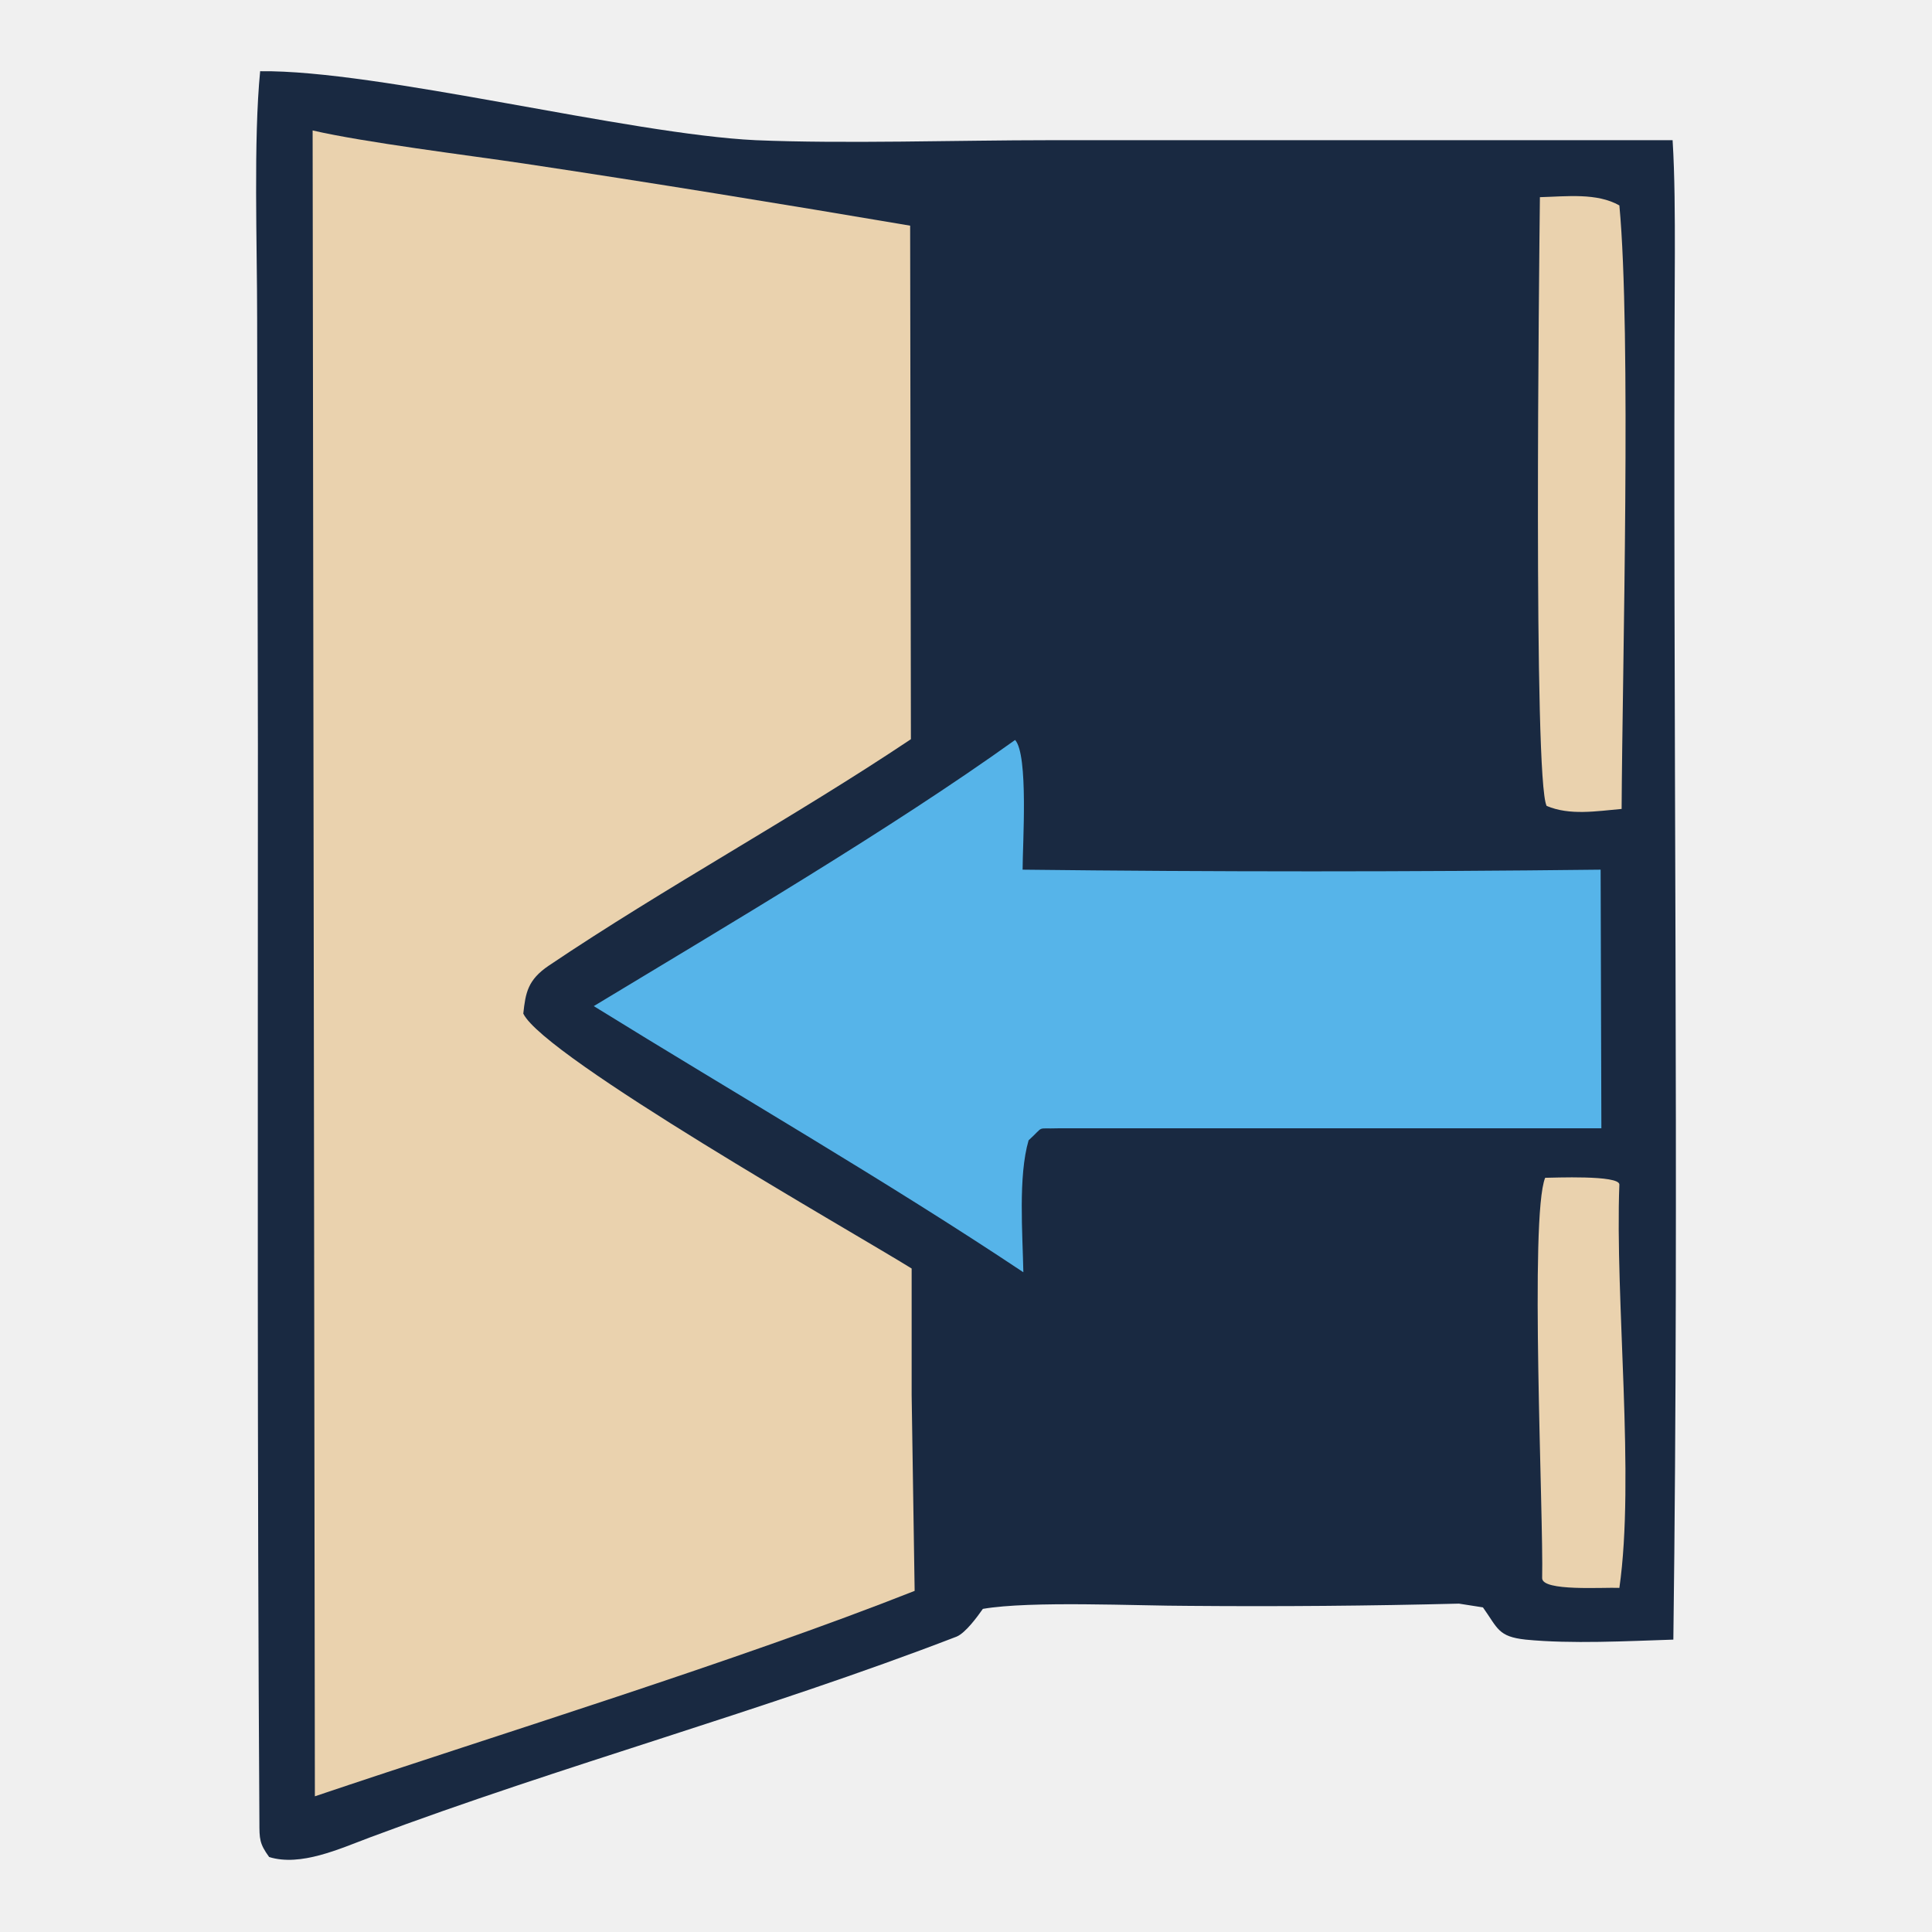
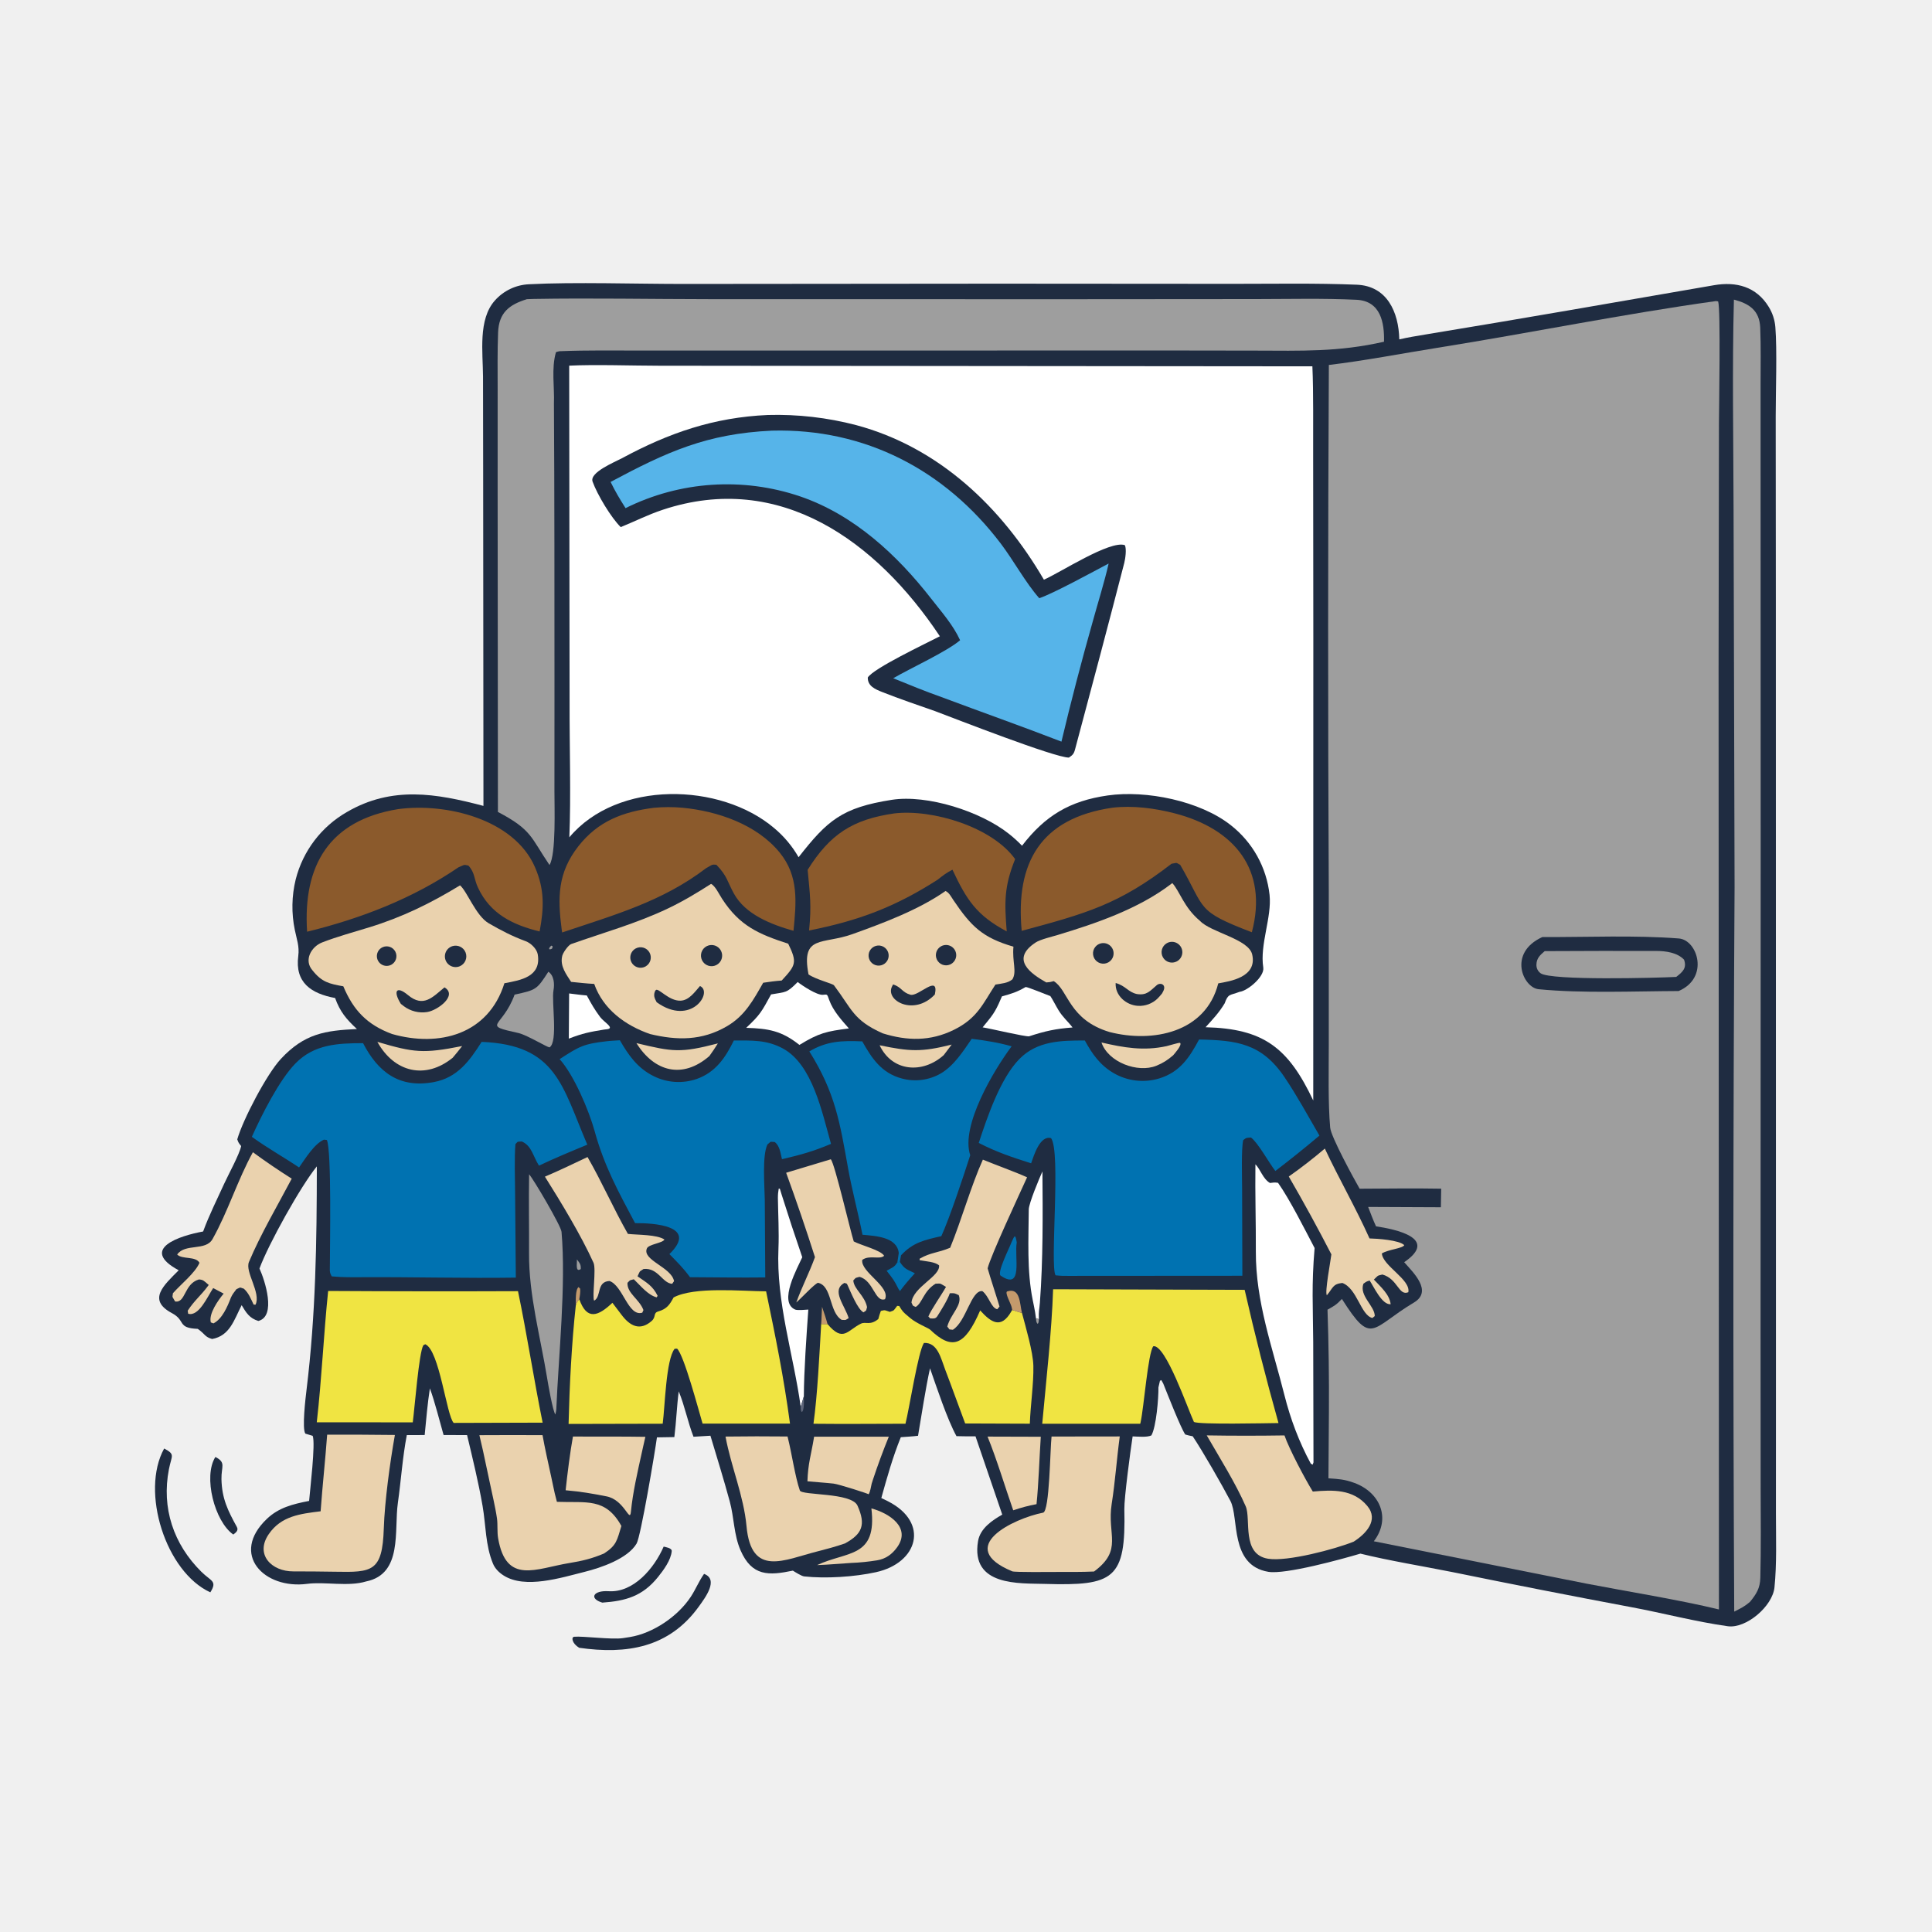
- <svg xmlns="http://www.w3.org/2000/svg" viewBox="1342.6 453.3 257.7 257.7">
-   <path fill="#192941" d="M 1377.3 462.8 C 1393.0 462.6 1426.5 471.2 1443.4 472.0 C 1455.3 472.5 1470.3 472.0 1482.5 472.0 L 1565.7 472.0 C 1566.0 476.8 1566.0 482.2 1566.0 487.0 C 1565.7 548.6 1566.6 610.4 1565.8 672.0 C 1559.6 672.2 1552.2 672.6 1546.1 672.0 C 1542.4 671.6 1542.4 670.5 1540.4 667.7 L 1537.2 667.2 C 1525.3 667.5 1513.3 667.6 1501.3 667.5 C 1494.3 667.5 1480.1 666.8 1473.7 667.9 C 1473.0 668.9 1471.4 671.1 1470.2 671.6 C 1444.5 681.5 1417.8 688.7 1391.9 698.4 C 1387.9 699.9 1382.7 702.3 1378.5 701.0 C 1377.2 699.2 1377.2 698.6 1377.2 696.3 C 1376.9 648.5 1377.0 600.5 1377.0 552.7 L 1376.9 495.8 C 1376.9 485.9 1376.4 472.0 1377.3 462.8 z" />
-   <path fill="#EAD2AE" d="M 1384.3 470.7 C 1391.2 472.3 1405.0 474.0 1412.4 475.1 C 1429.7 477.7 1446.9 480.5 1464.0 483.4 L 1464.1 551.9 C 1448.4 562.4 1431.4 571.6 1415.8 582.1 C 1413.0 584.0 1412.7 585.7 1412.4 588.5 C 1415.2 594.3 1456.3 617.6 1464.2 622.5 L 1464.2 639.4 L 1464.6 665.5 C 1440.8 674.9 1409.2 684.6 1384.6 692.9 L 1384.3 470.7 z" />
-   <path fill="#56B4E9" d="M 1478.0 552.0 C 1479.8 554.0 1479.0 565.9 1479.0 569.3 C 1504.7 569.6 1530.4 569.6 1556.1 569.3 L 1556.2 603.8 L 1483.7 603.8 C 1480.7 603.9 1482.0 603.4 1479.8 605.4 C 1478.4 610.2 1479.0 617.8 1479.1 623.0 C 1460.8 610.8 1440.7 599.2 1421.8 587.5 C 1439.5 576.8 1461.4 563.9 1478.0 552.0 z" />
-   <path fill="#EAD2AE" d="M 1548.0 479.6 C 1551.6 479.5 1555.6 479.0 1558.6 480.7 C 1560.2 497.7 1559.0 542.3 1558.9 561.2 C 1555.5 561.5 1552.0 562.1 1548.9 560.8 C 1547.1 557.4 1547.9 489.0 1548.0 479.6 z" />
-   <path fill="#EAD2AE" d="M 1548.7 610.4 C 1549.7 610.4 1558.6 610.0 1558.6 611.3 C 1558.0 626.5 1560.7 650.5 1558.6 665.1 C 1556.5 665.0 1548.3 665.6 1548.3 663.8 C 1548.5 655.5 1546.6 615.6 1548.7 610.4 z" />
+ <svg xmlns="http://www.w3.org/2000/svg" viewBox="351.43 484.93 1357.14 1357.14">
+   <path fill="#1F2C41" d="M1334.37 723.338c5.74-1.37 12.37-2.451 18.24-3.416 67.69-11.124 135.26-22.944 202.84-34.647 15.6-2.7 29.74.954 38.47 15.281a32.04 32.04 0 0 1 4.62 14.212c1.28 15.825.23 45.761.24 62.826l.1 127.089.07 524.457-.01 119.38c0 16.89.66 34.84-1.02 51.44-1.34 13.31-19.9 29.12-32.8 27.32-22.59-3.15-45.29-9.21-67.87-13.41-41.85-7.86-83.64-16.05-125.36-24.58-20.46-4.09-44.91-8.08-64.85-13.01-12.9 3.84-52.65 14.8-64.67 12.78-27.32-4.59-20.44-38.02-26.62-49.77-6.16-11.7-19.32-34.71-26.51-45.45-2.08-.38-3.18-.63-5.2-1.23-3.22-4.57-12.86-29.29-15.47-35.75l-1.36-2.49-.97.5-1.07 4.67c.13 7.35-1.52 27.65-4.94 33.7-3.08 1.48-9.44.81-13.18.69-1.6 10.42-5.99 43.56-5.82 51.04 1.15 49.32-7.23 54.03-55.87 52.58-17.61-.53-52.26 1.86-46.9-30.05 1.51-8.99 10.03-14.65 17.01-18.63l-18.79-54.98c-4.39.08-8.97-.06-13.37-.13-6.48-11.73-14.04-34.7-18.59-47.66-3.23 14.72-5.826 32.36-8.413 47.4-3.74.47-8.281.7-12.105 1-5.766 14.3-9.562 27.94-13.693 42.72q2.385 1.11 4.727 2.31c29.374 15 20.959 43.35-8.52 49.8-15.13 3.31-35.205 4.61-50.415 2.95-1.82-.2-6.215-2.97-7.927-4.05-16.84 3.51-28.774 4.16-36.789-14.37-4.731-10.93-4.446-22.91-7.535-34.24-4.211-15.44-8.955-30.83-13.575-46.16l-11.891.72c-4.072-10.47-6.113-21.55-10.376-31.88-1.351 10.24-1.707 21.25-3.078 32.12l-12.229.2c-1.416 10.45-11.352 69.63-14.299 74.61-6.302 10.64-25.071 17.01-36.545 19.86-16.408 4.09-41.727 12.21-56.885 2.53-3.182-2.03-5.998-4.79-7.452-8.32-5.381-13.04-4.93-26.84-7.299-40.51-2.886-16.66-6.981-33.31-10.89-49.77l-16.5-.05c-2.85-9.93-6.16-23.4-9.637-32.78-1.653 10.8-2.585 21.91-3.652 32.8l-12.548.02c-3.024 15.66-4.046 31.93-6.281 47.64-2.77 19.46 3.539 49.87-22.265 55.16-12.649 3.85-29.067.06-41.445 1.7-30.207 4-54.453-20.81-28.252-45.69 8.248-7.84 18.02-10.31 29.622-12.57.645-8.09 4.586-40.24 2.514-45.71l-5.158-1.55c-2.434-3.42.108-24.93.828-30.8 6.492-52.93 7.184-103.67 7.238-156.93-11.273 13.78-34.091 54.76-40.293 71.75 3.761 8.16 12.054 33.58-.801 36.83-6.176-1.87-8.526-5.71-11.72-11.09-5.381 10.5-8.341 21.52-20.748 23.77-5.308-1.53-4.593-3.25-10.091-7.12-14.775-.61-8.184-5.76-18.137-11.06-17.625-9.38-5.523-19.73 4.752-30.1-28.143-15.16 1.09-24.33 17.165-27.25 4.076-11.2 9.9-22.82 14.834-33.65 2.849-6.26 10.694-20.54 11.877-26.35-1.738-2.2-1.814-2.11-2.733-4.72 3.971-13.87 20.674-45.83 30.659-56.55 16.538-17.75 31.048-19.89 53.388-20.95-7.421-6.88-11.876-12.14-15.321-21.78-16.807-3.11-28.333-10.81-25.872-29.52.896-6.8-1.102-11.76-2.427-18.27a80.5 80.5 0 0 1 .623-35.53 76.08 76.08 0 0 1 35.92-47.3c31.641-18.48 62.752-13.13 95.961-4.33l-.201-236.442-.096-65.044c-.087-17.172-3.575-40.281 8.366-53.583a34.1 34.1 0 0 1 23.89-11.362c31.492-1.674 76.87-.176 109.334-.221l219.986-.193 165.48.112c28.53.002 58.15-.538 86.68.617 21.22.858 29.45 19.032 29.9 38.414" />
+   <path fill="#9E9E9E" d="m1556.86 696.408 1.48.227c1.86 5.371.59 75.312.56 85.652l-.25 172.027.25 661.186c-27.42-6.7-65.09-12.73-93.47-18.22l-148.95-29.67c12.35-16.23 4.21-34.48-13.72-41.02-7.04-2.56-10.82-2.7-18.16-3.21l.33-46.88c.16-23.86-.17-47.72-.99-71.57 5.01-2.87 5.93-3.19 10.12-7.54 21.16 33.42 20.33 20.59 50.6 2.51 13.33-7.96-.38-20.99-6.86-28.33 24.78-16.93-6.53-23.2-19.78-25.2-2.05-4.37-3.77-9.1-5.52-13.62l51.08.23.22-13.05c-18.87-.37-38.38-.05-57.29.02-3.99-6.91-20.11-36.44-20.69-42.88-1.54-17.27-.98-40.35-.98-58.24l-.01-109.46c-.61-122.688-.59-245.383.06-368.076 24.83-2.93 51.37-8.083 76.08-12.025 65.11-10.386 130.63-23.778 195.89-32.861" />
+   <path fill="#1F2C41" d="M1434.84 1143.17c31.23.13 65.27-1.41 95.92 1 13.16 1.03 21.58 27.65-.17 36.91-31.21.12-67.89 1.73-98.38-1.28-10.84-1.07-21.83-25.43 2.63-36.63" />
+   <path fill="#9E9E9E" d="M1436.51 1153.05c26.08-.09 52.29-.24 78.37-.12 6.65.02 14.72 1.08 19.51 6.12 2.06 5.82-.82 8.53-5.5 12.12-13.37.69-88.11 2.68-95.24-2.56-2.04-1.5-3.03-3.65-2.95-6.16.14-4.52 2.64-6.65 5.81-9.4" />
+   <path fill="#FFFFFF" d="M751.268 741.786c18.198-.894 44.066.03 62.921.046l127.789.133 331.342.291c.84 19.252.44 42.69.54 62.29l.12 129.084-.05 324.34c-17.6-37.17-34.91-50.44-75.64-51.46 5.21-5.77 9.37-10.09 13.4-16.76 2.54-7.04 3.48-5.41 10.5-8.11 5.32-.54 17.66-10.55 16.63-17.1-2.54-16.09 6.11-35.29 4.42-51.01a72.02 72.02 0 0 0-27.29-49c-21.68-17.07-59.46-24.68-86.41-20.83-26.74 3.82-44.03 14.29-60.18 35.31a90 90 0 0 0-9.32-8.44c-19.68-15.64-57.28-27.71-82.252-23.79-34.971 5.49-45.177 14.48-65.393 40.3a75.5 75.5 0 0 0-17.216-20.52c-37.733-31.95-110.081-33.73-143.811 6.54 1.198-27.81.079-65.58.174-94.059z" />
+   <path fill="#1F2C41" d="M890.813 776.443a220.9 220.9 0 0 1 61.944 7.083c58.173 15.56 102.193 57.574 131.963 108.612 11.43-4.95 46.41-27.87 56.87-24.266 1.31 2.596.35 9.52-.41 12.477-11.28 43.76-22.93 87.496-34.62 131.151-.83 3.13-1.81 3.93-4.29 5.6-10.1-.02-79.36-27.13-94.02-32.64-12.226-4.293-24.972-8.601-37.033-13.375-5.097-2.018-10.356-4.257-10.205-10.248 4.064-6.48 40.688-23.805 50.628-28.952-44.386-66.684-112.296-116.178-194.573-88.892-10.719 3.555-19.376 8.07-29.609 12.204-6.757-6.635-16.468-22.788-19.768-31.961-2.334-6.488 15.713-13.766 20.601-16.405 33.082-17.863 64.688-28.729 102.522-30.388" />
+   <path fill="#56B4E9" d="M893.598 787.438c65.393-1.732 121.632 27.622 160.842 79.347 9.03 11.911 17.55 27.686 27.02 38.355 10-3.337 37.9-18.657 48.73-24.346-2.73 12.262-7.73 28.209-11.17 40.75a2059 2059 0 0 0-21.97 84.346c-27.62-10.706-56.45-20.867-84.32-31.308-11.58-4.102-22.49-8.581-33.857-13.213 12.078-7.045 37.597-18.695 46.987-26.698-4.93-10.782-12.97-19.77-20.19-29.048-24.115-30.979-54.441-59.111-92.196-72a159.96 159.96 0 0 0-122.628 8.248c-4.267-6.767-6.999-11.272-10.503-18.414 39.63-21.189 67.538-33.861 113.255-36.019" />
+   <path fill="#9E9E9E" d="M721.557 695.089q2.331-.111 4.664-.167c40.03-.709 82.446.123 122.754.148l248.845.049 136.09-.104c23.34-.022 47.12-.623 70.39.494 16.99.815 19.67 16.086 19.33 29.472-32.04 7.288-58.08 6.318-90.52 6.235l-70.01-.098-221.6.068-137.781-.004c-19.719-.001-39.682-.33-59.386.465.28-.012-2.312.48-2.389.747-3.29 11.369-.936 24.327-1.401 36.111.411 66.348.352 132.612.382 198.916l-.028 73.489c-.035 10.7 1.229 44.15-3.468 51.64-13.188-19.38-12.227-24.68-36.235-37.26l-.195-224.147.009-72.381c.003-13.431-.212-26.864.305-40.285.534-13.885 7.766-19.553 20.244-23.388" />
+   <path fill="#0072B1" d="M1193.72 1215.14c26.35.53 43.89 2.63 59.93 26.32 8.9 13.16 16.64 27.47 24.63 41.17a811 811 0 0 1-30.97 24.86c-4.41-5.61-12.14-19.83-17.13-23.51-3.06.26-3.19-.05-5.47 1.86-1.39 6.49-.79 25.46-.76 33.33l.18 61.92-120.88.08c-4.17.07-6.21.04-10.34-.39-4.13-6.75 3.93-87.2-3.18-96.37-7.78-2.1-11.98 12.01-13.99 17.68-13.47-4.29-24.08-7.78-36.78-14.31 5.94-18.13 15.17-45.34 28.53-58.94 12.62-12.85 29.39-13.02 45.98-13.01 5.18 9.46 10.66 17.3 20.23 22.9a40.4 40.4 0 0 0 32.16 3.71c14.54-4.49 21.22-14.88 27.86-27.3m-503.963 1.66c52.627 2.06 56.536 31.04 74.233 72.21-11.679 4.82-22.533 9.32-33.957 14.72-4.276-6.7-5.071-13.98-12.084-16.97-3.579.35-2.224-.41-4.446 1.84-.816 9.01-.31 24.53-.243 34.15l.516 59.65c-35.458.52-71.128-.47-106.609-.3-7.413.04-15.328.16-22.68-.57-1.976-3.31-1.236-4.49-1.322-9.03-.014-12.19 1.269-79.03-2.112-86.77l-2.055-.26c-6.881 3.05-12.981 13.16-17.493 19.54-11.22-7.53-21.803-13.33-33.166-21.52 6.89-15.31 19.137-39.69 30.557-51.47 13.26-13.68 30.049-14.27 47.571-14.32 10.431 20.14 25.236 31.86 49.633 27.36 16.589-3.06 25.134-14.85 33.657-28.26m87.758-.44c1.333-.24 7.681-.57 9.347-.69 6.124 10.57 12.345 19.56 23.756 25.21a39.1 39.1 0 0 0 30.335 1.93c13.251-4.7 20.163-15.13 25.965-26.97 12.502.01 22.949-.62 34.431 5.58 20.843 11.27 27.578 44.96 33.822 67.03-12.659 5.32-21.039 7.63-34.445 10.76-1.042-4.36-1.607-9.5-5.112-12.07-3.77-.16-2.113-.69-5.109 1.73-3.764 7.97-2.009 28.7-1.853 38.88l.34 54.51c-17.437.22-35.388-.08-52.865-.16-4.682-6.4-8.908-10.53-14.478-16.23 20.735-20.13-11.411-21.86-24.107-21.74-11.842-22.25-21.688-40.17-28.388-64.56-3.958-14.41-14.521-39.48-24.615-50.64 13.778-8.92 16.739-10.72 32.976-12.57" />
+   <path fill="#9E9E9E" d="M1569.42 695.396c10.59 2.773 17.98 7.452 18.48 19.697.55 13.23.25 26.712.26 39.971l.01 79.927.06 246.229-.08 340.21.06 108.91c.05 20.89.31 42.05-.23 62.92-.19 7.3-2.75 11.39-7.3 16.94-4.05 3.42-6.41 4.46-11.04 6.82-.87-169.69-.79-339.39.25-509.09l-.71-264.915c-.09-48.194-1.02-99.692.24-147.619" />
+   <path fill="#F0E442" d="m1091.19 1390.58 134.55.4c7.14 31.39 15.06 62.59 23.77 93.58-8.37.08-55.97 1.19-59.41-.8-4.25-9-19.88-54.57-28.52-53.18-3.75 4.74-6.62 43.09-8.92 53.35l-.26 1.11h-68.85c2.69-29.5 6.7-65.14 7.64-94.46m-509.25 1.19c44.452.27 88.905.32 133.357.14 6.279 30.16 11.093 61.71 17.307 92.37l-62.472.18c-5.009-4.95-9.997-51.15-19.995-55.27l-1.35.74c-3.096 5.33-6.056 43.93-7.409 54.14l-67.433-.04c3.484-30.31 4.829-61.8 7.995-92.26m242.674 4.55c14.505-7.73 47.731-4.42 64.966-4.28 6.736 32.54 12.332 59.84 16.787 92.92l-61.412-.02c-2.775-9.34-13.018-48.06-17.9-52.66l-1.727.11c-6.087 7.54-6.78 40.69-8.384 52.64l-66.112.15c.659-26.57 2.141-56.79 5.087-83.41.827-2.41.8-2.29 2.429-4.24 5.384 15.37 13.496 11.79 23.277 2.55l6.401 8.44c5.813 7.73 12.791 11.61 21.105 4.39 3.397-2.96.927-5.66 4.7-6.75 6.212-1.81 8.039-4.87 10.783-9.84" />
+   <path fill="#0072B1" d="M1034.02 1214.65c10.07 1.31 18.24 2.46 28.03 5.27-12.33 16.46-36.02 55.93-29.08 76.5-4.55 14.19-14.25 43.51-20.3 56.86-11.73 2.65-19.769 4.3-28.322 13.44l-.839 4.65-1.707.21.975-6.5c-1.284-11.23-16.1-11.94-25.481-12.8-2.959-14.86-7.531-32.13-10.068-46.32-5.889-32.92-9.041-53.33-27.27-82.47 12.245-7.3 22.915-7.65 37.173-7.04 6.634 11.82 13.446 22.23 27.752 26.06a35.87 35.87 0 0 0 27.407-3.53c9.34-5.52 15.67-15.54 21.73-24.33" />
+   <path fill="#EAD2AE" d="M850.923 1105.81c2.965 1.49 5.567 7.14 7.741 10.49 12.373 19.08 25.705 24.82 46.454 31.55 6.541 13.37 5.245 15.19-4.587 25.86-4.546.31-8.5.9-12.99 1.55-6.959 12.16-12.753 23.12-25.401 30.52-17.619 10.31-35.099 10.08-54.103 5.51-17.337-6.02-32.893-17.31-39.206-35.2-5.219-.25-10.973-.93-16.217-1.44-3.468-5.36-7.704-10.9-6.371-17.63.205-2.43 4.418-8.23 6.419-8.94 22.783-8.04 46.109-14.56 68.004-25.01 10.83-5.17 20.258-10.87 30.257-17.26" />
+   <path fill="#1F2C41" d="M843.139 1177.57c9.473 4.12-6.246 28.7-30.409 11.4l-.141-.27c-.651-1.23-1.265-2.35-1.538-3.72-.271-1.36.063-3.41.968-4.49 1.774-2.12 9.07 7.71 17.509 7.37 6.014-.25 9.997-6.22 13.611-10.29m4.802-28.04c3.7-1.84 8.196-.32 10.013 3.39a7.448 7.448 0 1 1-10.013-3.39m-49.988 1.67a7.195 7.195 0 0 1 9.689 2.77 7.196 7.196 0 0 1-2.561 9.74 7.2 7.2 0 0 1-7.286.06 7.2 7.2 0 0 1-3.609-6.33 7.21 7.21 0 0 1 3.767-6.24" />
+   <path fill="#EAD2AE" d="M674.591 1106.85c4.965 4.19 11.131 21.41 20.129 26.63 8.818 5.1 16.317 9.01 26.014 12.61 3.604 1.33 7.705 5.34 8.424 9.13 2.686 15.75-11.632 18.23-23.407 20.39-11.279 36.11-45.952 45.07-78.952 35.65-17.446-6.47-27.129-16.6-34.205-33.5-9.847-1.76-15.106-2.86-21.735-11.3-6.128-7.1-.784-16.55 6.895-19.53 10.38-4.03 22.208-7.27 32.963-10.57 23.344-7.16 43.083-16.85 63.874-29.51" />
+   <path fill="#1F2C41" d="M663.654 1178.51c9.465 5.64-4.793 16.17-12.153 17.33-5.762.89-11.64-.57-16.321-4.05-.207-.16-.414-.33-.622-.49l-1.562-1.21c-5.589-8.99-3.171-12.99 5.03-6.16 10.857 9.04 17.272 1.46 25.628-5.42m5.428-28.91a7.531 7.531 0 0 1 5.364 14.06 7.54 7.54 0 0 1-7.642-1.01 7.53 7.53 0 0 1 2.278-13.05m-49.062.78a6.879 6.879 0 0 1 6.33 12.21 6.89 6.89 0 0 1-6.964-.22 6.86 6.86 0 0 1-3.207-6.18 6.86 6.86 0 0 1 3.841-5.81" />
+   <path fill="#EAD2AE" d="M1174.91 1105.25c5.25 5.72 8.18 17.19 19.46 26.56 7.62 8.13 34.15 12.69 36.66 23.58 3.69 16.04-15.64 18.85-23.83 20.31-8.76 34.65-46.09 41.97-76.4 34.17-28.67-8.68-28.81-29.3-39.15-35.73-2.41.67-2.74.71-5.24.91-10.99-6.2-25.42-16.26-7.48-28.07 3.24-2.13 11.5-4.08 15.36-5.24 27.2-8.2 56.73-18.34 79.5-35.63z" />
+   <path fill="#1F2C41" d="M1135.13 1175.44c7.1 1.99 8.6 6.31 14.83 7.74 7.12 1.16 9.34-2.24 14.04-6.21 2.62-2.22 7.08-.35 4.45 4.43l-.72 1.38c-1.03 1.2-2 2.44-3.14 3.55a18.22 18.22 0 0 1-13.75 5.16c-8.26-.44-16.25-7.21-15.71-16.05m35.83-27.9a7.27 7.27 0 0 1 7.39-.02 7.28 7.28 0 0 1 3.62 6.44 7.3 7.3 0 0 1-3.87 6.3c-3.5 1.86-7.84.59-9.78-2.87a7.295 7.295 0 0 1 2.64-9.85m-45.46-.09c3.96-.52 7.59 2.24 8.13 6.19.55 3.96-2.21 7.6-6.16 8.16a7.246 7.246 0 0 1-8.19-6.18c-.54-3.98 2.25-7.64 6.22-8.17" />
+   <path fill="#EAD2AE" d="M1015.64 1110.8c2.63 1.31 3.77 3.86 5.57 6.52 12.61 18.63 20.49 26.27 42.12 32.61-.98 10.44 2.55 17.43-.72 22.94-3.32 2.75-7.51 2.9-11.94 3.68-8.79 13.43-12.67 23.68-29.22 31.81-16.54 8.14-32.752 7.79-49.906 2.46-20.83-9.27-21.606-16.94-34.274-33.74-.942-1.24-12.848-4.13-17.9-7.68-5.338-28.08 9.763-20.71 30.933-28.31 21.613-7.77 46.36-17 65.337-30.29" />
+   <path fill="#1F2C41" d="M978.789 1176.43c6.17 2.01 6.059 5.51 12.211 7.26 5.451 1.55 20.24-15.04 17.12-.18-14.723 15.6-35.382 4.12-29.967-5.86zm33.821-26.85a7.17 7.17 0 0 1 7.33.34c2.19 1.46 3.41 4 3.17 6.62a7.19 7.19 0 0 1-4.33 5.93 7.15 7.15 0 0 1-9.24-3.5c-1.66-3.45-.3-7.58 3.07-9.39m-45.917-.21a7.066 7.066 0 0 1 8.738 4.91 7.066 7.066 0 0 1-4.949 8.71 7.07 7.07 0 0 1-8.665-4.93c-1.042-3.74 1.136-7.62 4.876-8.69" />
+   <path fill="#8B5A2C" d="M1132.69 1052.33c14.33-1.74 29.98.33 43.9 3.93 41.82 10.83 65.85 39.51 54.21 83.53-39.69-15.16-32.13-15.99-50.33-47.35-3.55-1.87-1.63-1.41-6.07-.78-37.12 28.71-60.23 34.99-105.28 47.15-4.47-48.06 13.37-79.07 63.57-86.48m-321.969.04c6.664-.63 13.372-.64 20.039-.05 24.604 2.32 52.262 11.72 68.361 31.49 13.586 16.68 11.639 35.04 9.703 54.97-15.442-4.37-33.792-11.38-41.9-26.22-4.867-8.91-4.477-11.99-12.207-20.12-3.504-.54-3.384.3-7.361 2.4-30.935 23.6-64.888 32.89-101.053 45.11-.133-.82-.254-1.65-.364-2.48-2.853-22.05-2.797-39.42 11.656-57.95 13.886-17.8 31.422-24.39 53.126-27.15m-179.755.95c33.299-4.58 81.398 6.72 96.208 40.64 6.879 15.76 6.41 28.78 3.313 45.28-18.595-4.58-34.619-12.14-43.323-30.86-2.807-6.04-2.091-10.44-6.684-15.42-3.688-.87-2.711-.49-6.993 1.22-32.218 21.99-68.573 35.98-106.332 45.24-3.042-46.55 15.548-78.2 63.811-86.1" />
+   <path fill="#F0E442" d="m981.761 1402.11 1.276.16c2.477 4.04 2.781 4.32 6.284 7.26l1.556 1.32c4.402 3.71 12.783 7.02 13.843 8.03 15.31 14.62 24.24 12.03 35.24-13.44 7.69 8.49 14.65 13.32 21.89.69l.61-1.03c2.61.73 4.02 1.48 6.84 2.05 2.64 10.02 7.8 27.42 8.02 37.19.28 12.54-2.06 27.87-2.48 40.67l-45.42-.16c-4.74-12.54-9.2-25.22-14-37.72-3.03-7.89-5.31-19.35-14.96-18.85-4.029 5.81-10.232 45.89-12.984 56.76-21.382.02-43.275.26-64.618.01 2.828-20.26 4.213-49.42 5.409-70.05l4.47.04c11.038 13.06 13.926 4.37 23.46-.3 3.385-1.66 6.374 1.55 12.209-3.26.587-2.15 1.001-3.62 1.777-5.7 3.374-.82 2.494-.49 6.328.67 3.559-1.18 2.492-.89 5.25-4.34" />
+   <path fill="#8B5A2C" d="M979.584 1056.32c26.796-3.18 68.746 9.48 84.926 32.09-7.76 19.33-7.53 30.1-5.91 50.78-20.98-11.22-28.06-21.81-38.12-43.34-4.6 2.41-6.34 3.83-10.46 7.07-30.083 19.26-55.581 28.77-90.254 35.63 1.787-17.67.645-24.88-1.005-42.6 15.617-24.97 31.568-35.44 60.823-39.63" />
+   <path fill="#EAD2AE" d="M581.245 1492.71c15.859-.04 31.718.04 47.576.22-3.448 19.31-7.171 46.6-7.798 65.79-.99 30.31-8.131 30.78-34.147 30.28-9.617-.12-19.855-.29-29.381-.24-15.222.08-27.128-11.79-17.289-26.15 8.793-12.85 22.233-14.29 36.443-16.07 1.305-18.02 3.296-36.01 4.596-53.83m508.855 1.32 47.91-.06c-2.12 15.61-3.22 31.9-5.67 47.39-3.44 21.74 8.23 32.17-12.39 47.48-8.62.41-17.09.29-25.72.31-4.86.01-29.97.29-31.72-.43-40.97-16.98.89-37.13 21.66-41.22 4.59-.9 4.92-45.16 5.93-53.47m109.01-.8c18.21.3 36.41.3 54.61.02 3.15 9.24 14.6 30.91 19.89 39.43 13.93-1.24 28.35-1.82 38.29 10.12 8.26 9.92-1.04 19.66-9.58 25.07-12.82 5.2-46.5 14.18-60.06 12.01-18.96-3.04-11.86-27.85-15.78-36.84-7.01-16.08-18.32-34.12-27.37-49.81m-510.928-.15c14.785-.09 29.57-.1 44.355-.02.84 4.66 1.76 9.3 2.757 13.93 1.111 5.33 2.386 10.72 3.482 16.02l1.057 5c.896 4.36 1.616 7.62 2.798 11.88 20.683.83 34.127-3.19 45.302 16.97-3.144 10.22-3.336 13.53-12.14 19.3-8.467 3.61-15.536 5.29-24.301 6.71-23.488 3.81-44.47 15.54-50.158-17.4-.789-4.57-.177-9.61-.793-13.87-1.245-8.62-3.635-18.15-5.361-26.61l-.944-4.5-1.08-5c-1.52-7.35-3.188-15.14-4.974-22.41" />
+   <path fill="#FFFFFF" d="M1233.3 1302.8c3.5 3.43 5.19 10.18 10.22 13.12 2.65-.32 3.09-.52 5.68-.1 8.28 11.7 18.85 32.83 25.68 45.81-2.23 26.12-1.14 40.63-.98 66.09l.19 84.48-.58 1.58-1.29-.7c-8.25-15.19-14.33-31.46-18.51-48.04-8.5-33.76-20.25-65.75-20.11-100.93.09-20.41-.57-40.79-.3-61.31" />
+   <path fill="#EAD2AE" d="M861.065 1494.05c14.522-.19 29.047-.21 43.57-.05l.309 1.27c2.574 10.14 5.088 27.37 8.335 36.63 1.299 3.7 36.292 1.25 40.509 10.69 5.981 13.4 3.383 19.87-8.812 26.53-3.31 1.09-6.585 2.21-9.956 3.1l-3.999 1.07c-.525.14-1.049.29-1.574.44l-3.975 1.03c-23.083 5.83-46.336 18.43-49.652-17.76-1.946-21.25-10.805-41.66-14.755-62.95m180.785-194.53c9.51 3.92 22.18 8.4 31.06 12.4-5.31 11.78-25.57 55.05-27.71 63.96 1 3.88 8.36 26.46 8.34 26.85l-1.57 1.88c-4.32-.86-5.84-9.2-10.47-12.72-7.92-.93-11.3 21.33-20.74 27.14l-2.38-.25-1.53-2.01c2.46-9.06 10.75-14.95 8.08-22.04-3.12-1.47-2.88-1.49-6.3-1.34-1.45 4.48-6.11 11.96-8.82 16.18-1.27 1.99-3.15 1.54-5.06 1.45l-1.18-1.33c1.74-4.5 9.15-15.01 12.38-20.78-4.37-2.45-2.97-2.48-7.3-2.24-8.58 5.15-9.274 13.67-13.993 16.32-2.605-1.2-1.58-.29-2.958-3.07 1.099-10.99 20.331-18.32 19.391-26.15-3.11-2.57-9.12-2.73-13.697-3.62l.09-1.07c7.887-4.5 12.657-3.98 21.397-7.67 8.05-19.72 14.64-43.41 22.97-61.89m-512.773-5.2a486 486 0 0 0 27.274 18.56c-9.706 18.44-21.988 39.28-30.034 58.51-2.96 7.07 8.595 21.6 4.619 30.02l-1.334-.07c-2.103-4.33-3.364-7.91-6.856-11.15-3.49-1.09-1.796-1.15-5.247.34-1.559 2.07-2.754 3.45-3.841 5.84-2.433 6.39-6.149 15.12-12.29 18.17l-1.839-.68c-1.706-5.99 5.265-15.75 9.018-20.23l-7.364-3.9c-3.913 5.86-10.059 20.25-17.569 18.04l-.342-2.13c4.872-7.4 9.167-10.5 14.173-17.27l.603-.83-.828-.71c-2.351-1.99-3.058-3.01-6.099-3.14-10.52 3.12-9.189 16.73-16.698 15.46-2.129-4.02-2.018-2.11-1.509-5.8 5.438-6.18 15.742-14.36 18.636-21.37-2.655-4.81-12.132-2.23-15.668-5.8 5.537-8.01 20.01-2.27 24.829-10.83 10.84-19.24 17.645-41.66 28.366-61.03m727.663 17.06c8.74-6.14 17.19-12.69 25.32-19.63 9.96 21.25 21.54 41.2 31.39 63.12 5.29.11 20.95 1.14 24.41 4.73-1.35 2.38-10.9 2.91-15.73 5.8.52 8.7 20.41 18.39 18.58 27.26-6.8 2.82-7.33-9.38-18.2-12.44-4.11 1.01-2.67.45-5.99 3.55 4.66 4.96 11.09 10.55 11.78 17.33-6.12.52-11.81-12.32-14.75-16.65-2.4.7-2.32.77-4.39 2.24-3.09 8.5 7.99 15.61 7.98 22.7l-1.67 1.37c-8.22-1.95-10.61-20.67-21.1-24.61-6.83.68-6.5 3.47-10.89 8.64-1.57-2.02 2.62-23.96 3.18-28.73-9.52-18.47-19.5-36.7-29.92-54.68m-522.53.1c10.024-4.23 20.081-9.13 29.94-13.78 10.162 17.64 18.224 36.2 28.353 53.99 7.307.78 20.191.39 25.654 3.93-1.05 2.51-11.045 3.29-12.315 6.26-3.537 8.29 17.199 13.09 19.076 22.98l-1.327 1.89c-6.969-.44-9.822-11.48-20.119-10.41-3.581 2.43-2.091.9-4.21 5.14 6.517 4.55 10.607 6.59 14.129 13.73l-.724 1.05c-6.278-1.73-11.114-8.06-16.01-12.7-3.438.99-2.056.11-4.447 2.49-.417 7.34 8.284 11.38 11.214 19.15l-.83 1.83c-9.917 3.03-13.592-19.14-23.076-22.27-9.275.59-5.42 10.84-10.718 13.85-1.558-2.41 1.535-22.24-.451-26.64-8.639-19.15-23.189-43.12-34.139-60.49m200.84-12.21c2.752 3.16 13.527 49.64 16.098 57.71 5.384 2.83 19.147 6.15 21.34 10.09-3.169 2.92-10.24-.82-15.362 2.88-1.35 8.49 19.986 18.78 15.987 27.61-7.117 2.45-8.059-13.22-17.952-15.7-3.384 1.03-2.045.13-4.329 2.52.446 6.26 8.029 10.55 9.656 18.74-.924 3.07-.048 1.93-2.496 3.67-4.089-2.03-9.078-14.54-11.106-18.93-.858-1.69-.178-1.02-2.281-1.74-9.515 5.12.181 15.61 2.982 24.72-2.955 1.74-1.389 1.31-4.896 1.23-9.013-5.34-6.575-23.97-16.697-26.04-2.75 1.06-11.383 10.54-15.205 13.83 3.856-10.8 9.177-20.95 13.115-31.85a1578 1578 0 0 0-20.238-59.27z" />
+   <path fill="#9E9E9E" d="M723.106 1309.81c3.393 3.89 22.426 36.32 22.777 40.42 3.224 37.77-2.098 86.72-3.69 124.88-.078 1.08-.415 2.32-.651 3.42-1.802-2.41-5.065-21.19-5.805-25.72-4.715-28.9-12.866-58.15-12.683-87.52.116-18.8-.286-36.97.052-55.48" />
+   <path fill="#EAD2AE" d="M753.897 1494.01c16.948.18 33.941-.09 50.88.22-.492 2.29-1.059 4.53-1.548 6.78l-1 4.5c-3.003 13.7-6.246 27.44-7.614 41.41-.819 8.2-4.448-8.38-17.121-10.86-10.358-2.02-17.73-3.33-28.733-4.29 1.149-10.88 3.174-27.06 5.136-37.76m169.402.11 52.474.01a479 479 0 0 0-11.166 30.26l-.868 2.73c-.329 1.54-1.137 6.38-2.204 7.49.728-.19-20.981-7.12-24.539-7.52-4.905-.56-13.465-1.13-18.383-1.62.416-12.64 2.535-18.27 4.548-30.47z" />
+   <path fill="#FFFFFF" d="M911.773 1174.76c3.348 2.61 13.475 9.32 17.723 8.97 3.18-.26 2.848-.71 4.381 3.58 2.717 7.6 8.552 14.02 13.854 20.05-15.757 2.05-20.864 3.1-34.747 11.57-12.558-9.99-21.872-11.52-37.388-11.99 9.921-9.32 10.779-11.28 17.489-23.48 10.516-1.86 10.664-.66 18.688-8.7m-13.905 151.67c.006-2.86.174-3.8.585-6.56l.779.08 1.228 4.02c4.648 14.76 9.488 29.46 14.519 44.09-3.16 7.24-17.086 31.59-4.963 36.79 1.505.64 7.295.14 9.221 0-1.271 18.12-3.065 42.92-3.146 60.96a480 480 0 0 0-2.197 7.29c-5.16-37.1-17.285-73.27-15.638-111.22.484-11.15-.229-24.12-.388-35.45" />
+   <path fill="#EAD2AE" d="m1045.14 1494.07 37.39.11c-.97 14.69-1.52 33.17-2.99 47.35-6 1.11-10.62 2.41-16.37 4.31-5.83-16.71-11.53-35.76-18.03-51.77" />
+   <path fill="#FFFFFF" d="M1071.92 1178.25c1.64.05 14.59 5.39 17.28 6.37l-.23-.43c1.9 2.74 4.06 7.17 6 10.34 3.11 5.09 6.58 7.82 9.87 12.15-12.07.93-19.08 2.49-30.54 6.21-2.61.4-27.3-5.47-32.61-6.3 6.66-8.2 8.55-10.01 12.76-19.94l.78-1.8c6.89-1.94 10.49-2.98 16.69-6.6" />
+   <path fill="#9E9E9E" d="M736.635 1167.52c4.03 2.69 4.394 8.73 3.61 12.97-1.515 8.19 3.348 36.39-2.816 40.18-1.936-.23-15.346-8.37-21.469-10-27.197-6.05-11.693-3.29-3.045-27.08 15.258-3.23 15.65-3.59 23.72-16.07" />
+   <path fill="#EAD2AE" d="M963.54 1544.51c12.602 3.4 27.998 13.43 18.142 27.22-3.587 5.02-8.076 8.26-14.175 9.26-6.045.98-12.144 1.59-18.263 1.83-8.444.5-15.209 1.22-23.862 1.52 21.332-10 42.283-4.84 38.158-39.83" />
+   <path fill="#FFFFFF" d="M1083.69 1307.81c.26 29.79.45 62.59-1.78 92.19-.41 5.54-.97 5.45-.72 11.63l-2.04-.66c-.36-3.05-.78-5.43-1.39-8.46l-.92-4.5c-4.11-20.47-2.91-42.63-2.74-63.5.03-4.26 7.41-21.94 9.59-26.7" />
+   <path fill="#EAD2AE" d="M616.514 1216.79c25.835 7.61 32.25 8.36 59.572 2.94-2.152 2.8-4.375 5.54-6.668 8.23-19.268 15.63-41.091 10.17-52.904-11.17m508.646.44c15.75 3.64 29.65 6.1 45.83 2.54 1.84-.4 8.06-2.43 9.37-2.3 1.72 1.42-4 7.76-4.87 8.78-3.82 3.29-7.05 5.41-11.8 7.33-13.07 5.27-33.8-2.49-38.53-16.35m-326.673.44c25.6 6.14 30.865 7.05 57.203.2-2.19 3.49-3.534 5.54-5.966 8.9-18.699 16.22-38.53 11.21-51.237-9.1" />
+   <path fill="#FFFFFF" d="M751.215 1182.78c4.565.52 7.712 1.05 12.419 1.42 3.197 5.93 5.347 9.76 9.447 15.25 2.604 3.49 10.864 8 4.281 8.52l-1.591.18c-10.106 1.67-14.982 2.59-24.763 6.37z" />
+   <path fill="#EAD2AE" d="M969.323 1219.19c21.227 4.35 29.175 4.92 50.637-.49l-5.6 7.4c-14.89 13.37-36.301 11.65-45.037-6.91" />
+   <path fill="#0072B2" d="M1061.78 1358c2.34-5.26 2.81-6.67 3.87-.35-1.8 10.27 4.7 34.16-11.3 23.37-2.84-1.91 6.41-20.04 7.43-23.02m-79.978 13.58 1.707-.21c3.601 5.41 5.138 5.15 10.581 7.99-3.925 4.23-7.089 7.93-10.557 12.58l-.806-1.29c-3.126-6.35-4.053-7.43-8.482-13.07 3.489-2.08 5.568-2.37 7.557-6" />
+   <path fill="#C49A6C" d="m1062.46 1405.1-.44-2.07c-.52-2.45-5.09-10.33-3.02-10.97 9.15-2.84 8.68 8.52 10.3 15.09-2.82-.57-4.23-1.32-6.84-2.05" />
+   <path fill="#1F2C41" d="m982.727 1390.65.806 1.29c-.352 4.37.282 5.62-.496 10.33l-1.276-.16c-2.176-9.69-1.404-2.64.966-11.46" />
+   <path fill="#C49A6C" d="M755.919 1401.77c.019-2.55-.457-11.02 1.933-12.71l.802.08-.627-.08-.026.2.942.85c.313 2.33-.194 5.13-.595 7.42-1.629 1.95-1.602 1.83-2.429 4.24M928.267 1415c.33-4.03.314-8.06.609-12.09 1.378 4.01 2.757 8.04 3.861 12.13z" />
+   <path fill="#9E9E9E" d="m756.676 1369.58.226.31c1.897 2.54 2.654 3.37 2.495 6.51-3.889 2.41-2.533-3.4-2.721-6.82" />
+   <path fill="#5E667A" d="M916.091 1465.81c.021 1.62.485 10.48-1.513 11-.818-1.35-.673-2.12-.684-3.71a480 480 0 0 1 2.197-7.29" />
+   <path fill="#9E9E9E" d="M738.662 1149.19c1.428.41.962.98.497 2.17-.45.15-1.588.81-2.007.15.053-.99.839-1.58 1.51-2.32m340.488 261.78 2.04.66c-.14.97.04 2.38-.76 3.12-.11-.02-.23-.05-.35-.07-.84-1.22-.79-2.22-.93-3.71" />
+   <path fill="#1F2C41" d="M845.993 1590.5c10.509 3.92.828 16.7-3.6 22.86-20.92 29.11-50.772 33.83-84.12 29.06-5.072-3.04-5.707-7.54-3.493-7.75 6.201-.57 26.397 2.15 34.215.97l4.997-.78c16.318-2.68 33.656-14.56 42.642-28.2 3.597-5.46 5.433-10.52 9.359-16.16m-379.245-88.07c7.993 4.31 5.271 4.66 3.338 14.59-5.292 27.18 3.2 52.63 22.818 72.03 6.744 6.67 11.354 6.32 6.273 14.42-31.3-14.29-49.21-70.65-32.429-101.04m350.875 68.92c1.273.32 5.841.99 5.665 3.13-.521 6.35-5.715 13.34-9.618 18.21-10.905 13.61-22.883 16.85-39.148 18.01-9.45-2.83-6.483-8.73 4.488-8.02 17.397 1.11 31.951-16.01 38.613-31.33m-314.89-62.97c7.719 3.95 4.062 6.66 4.262 15.62.305 13.63 4.489 22.05 10.825 33.56 1.336 2.43-.737 3.96-2.521 5.31-13.159-9.24-21.289-40.77-12.566-54.49" />
</svg>
